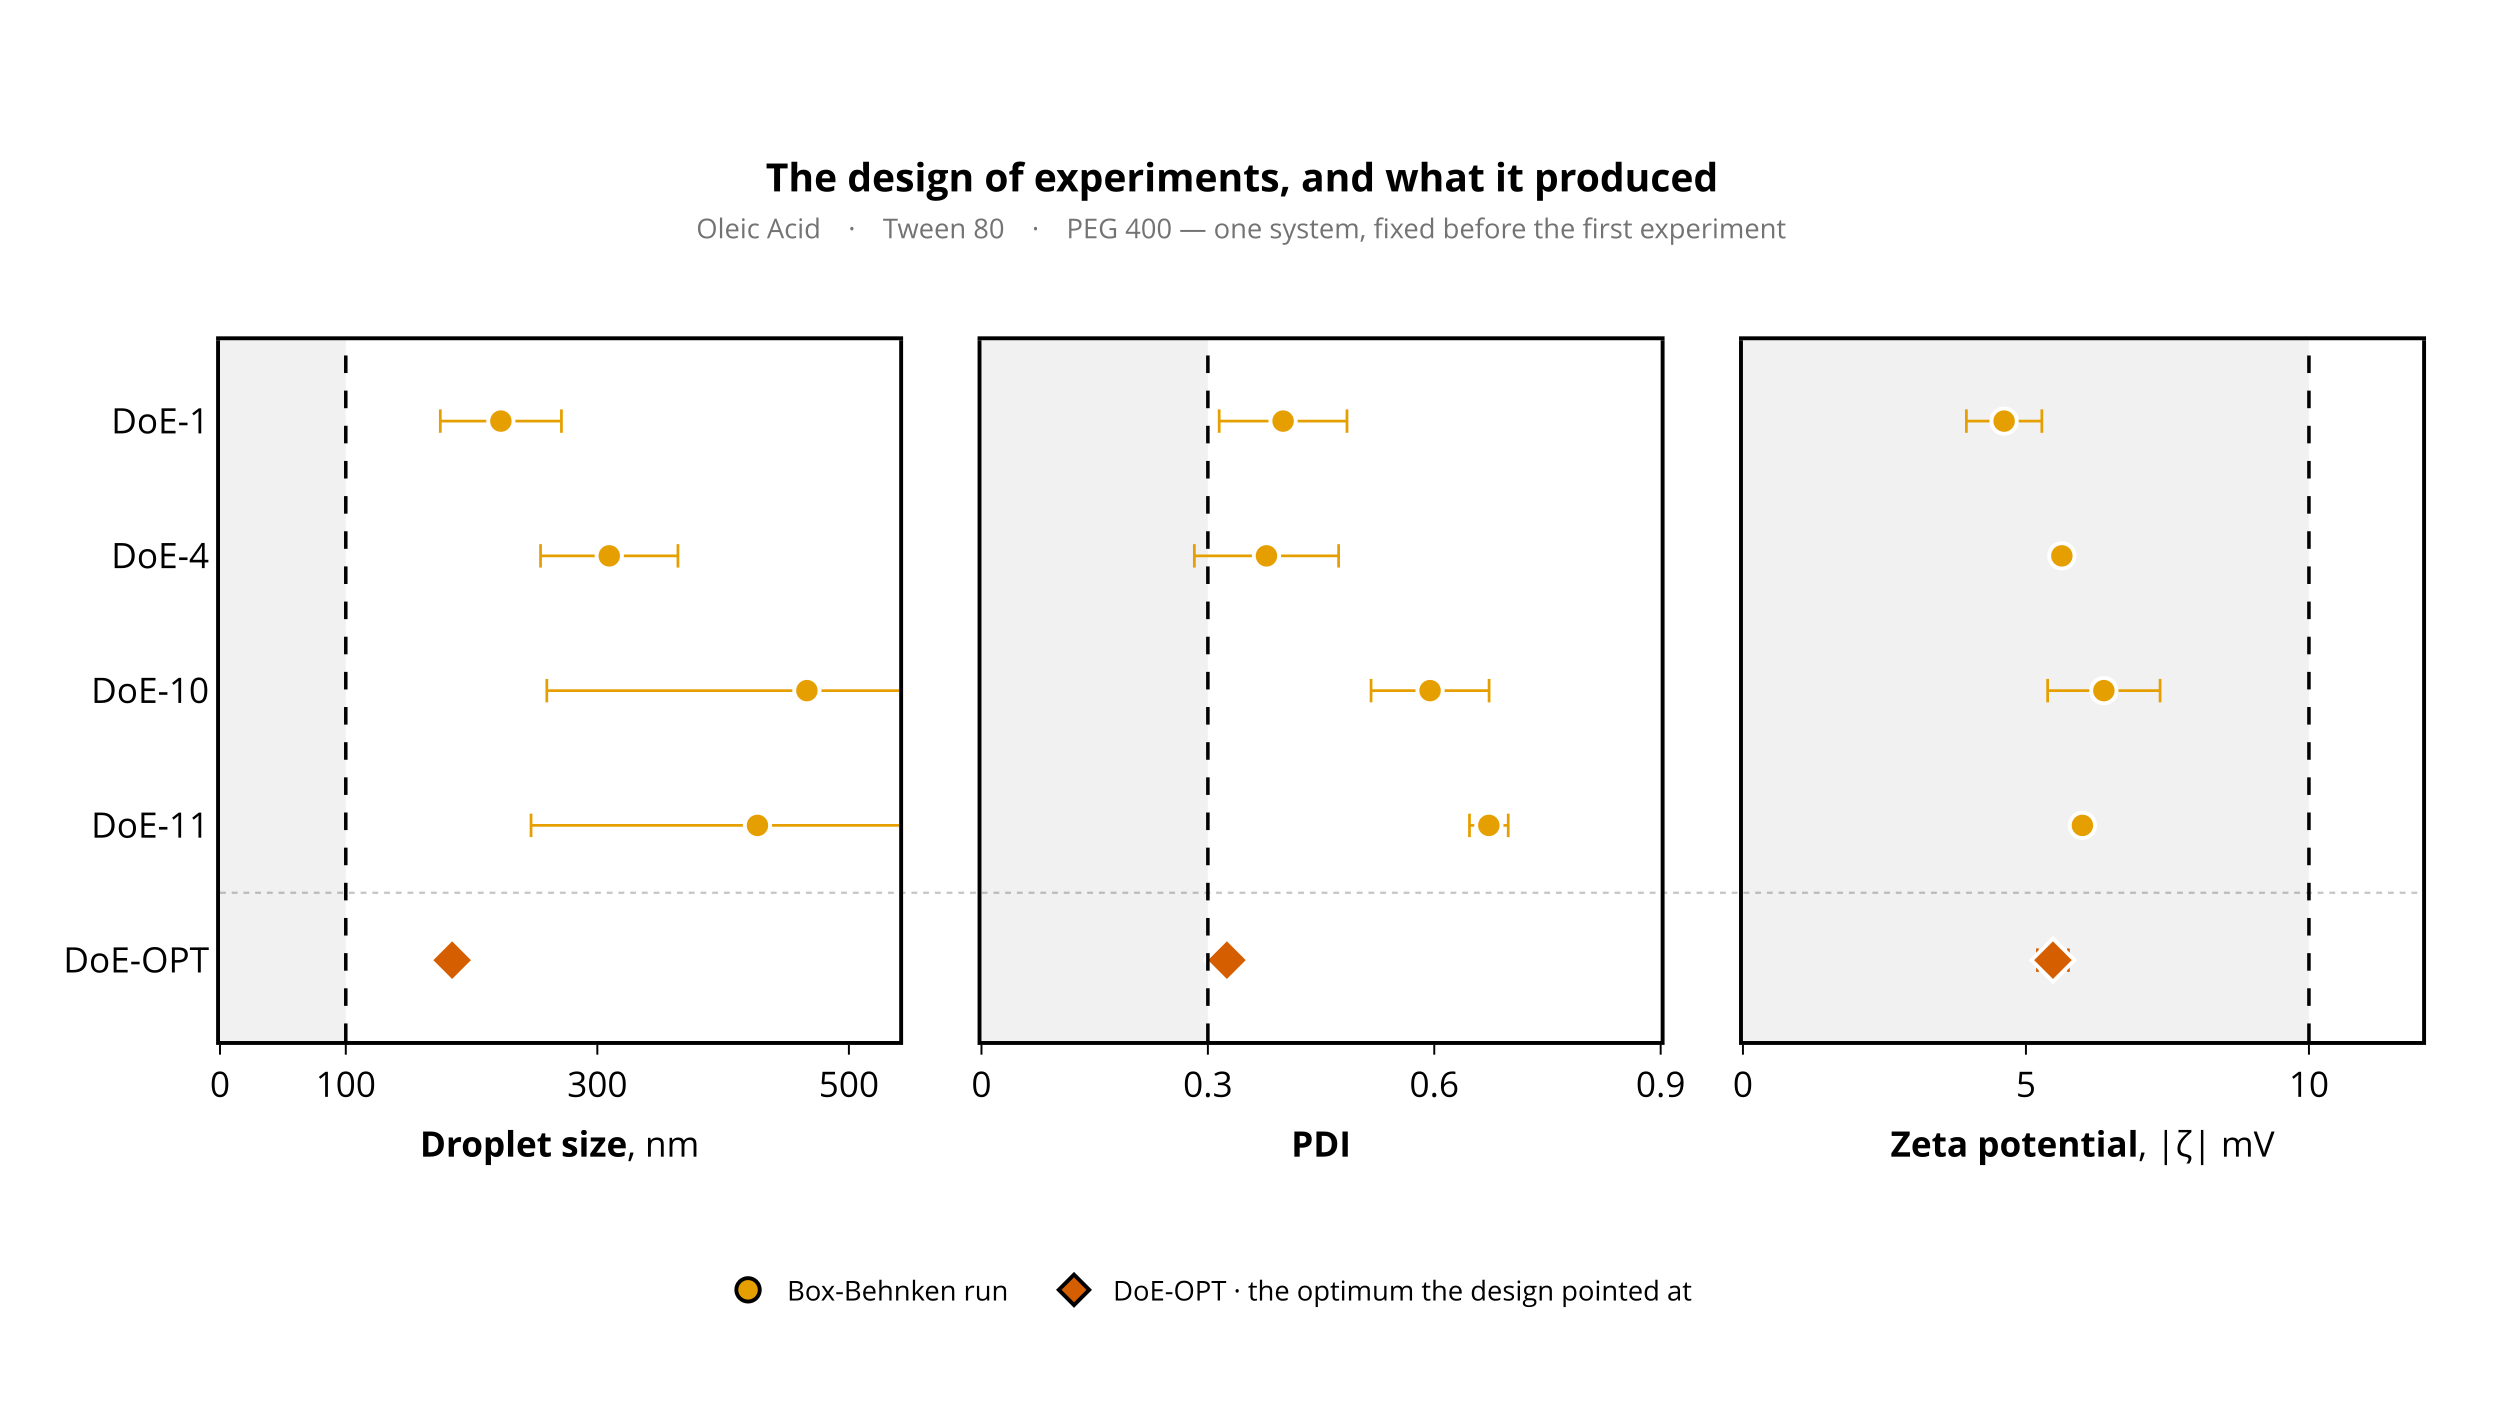
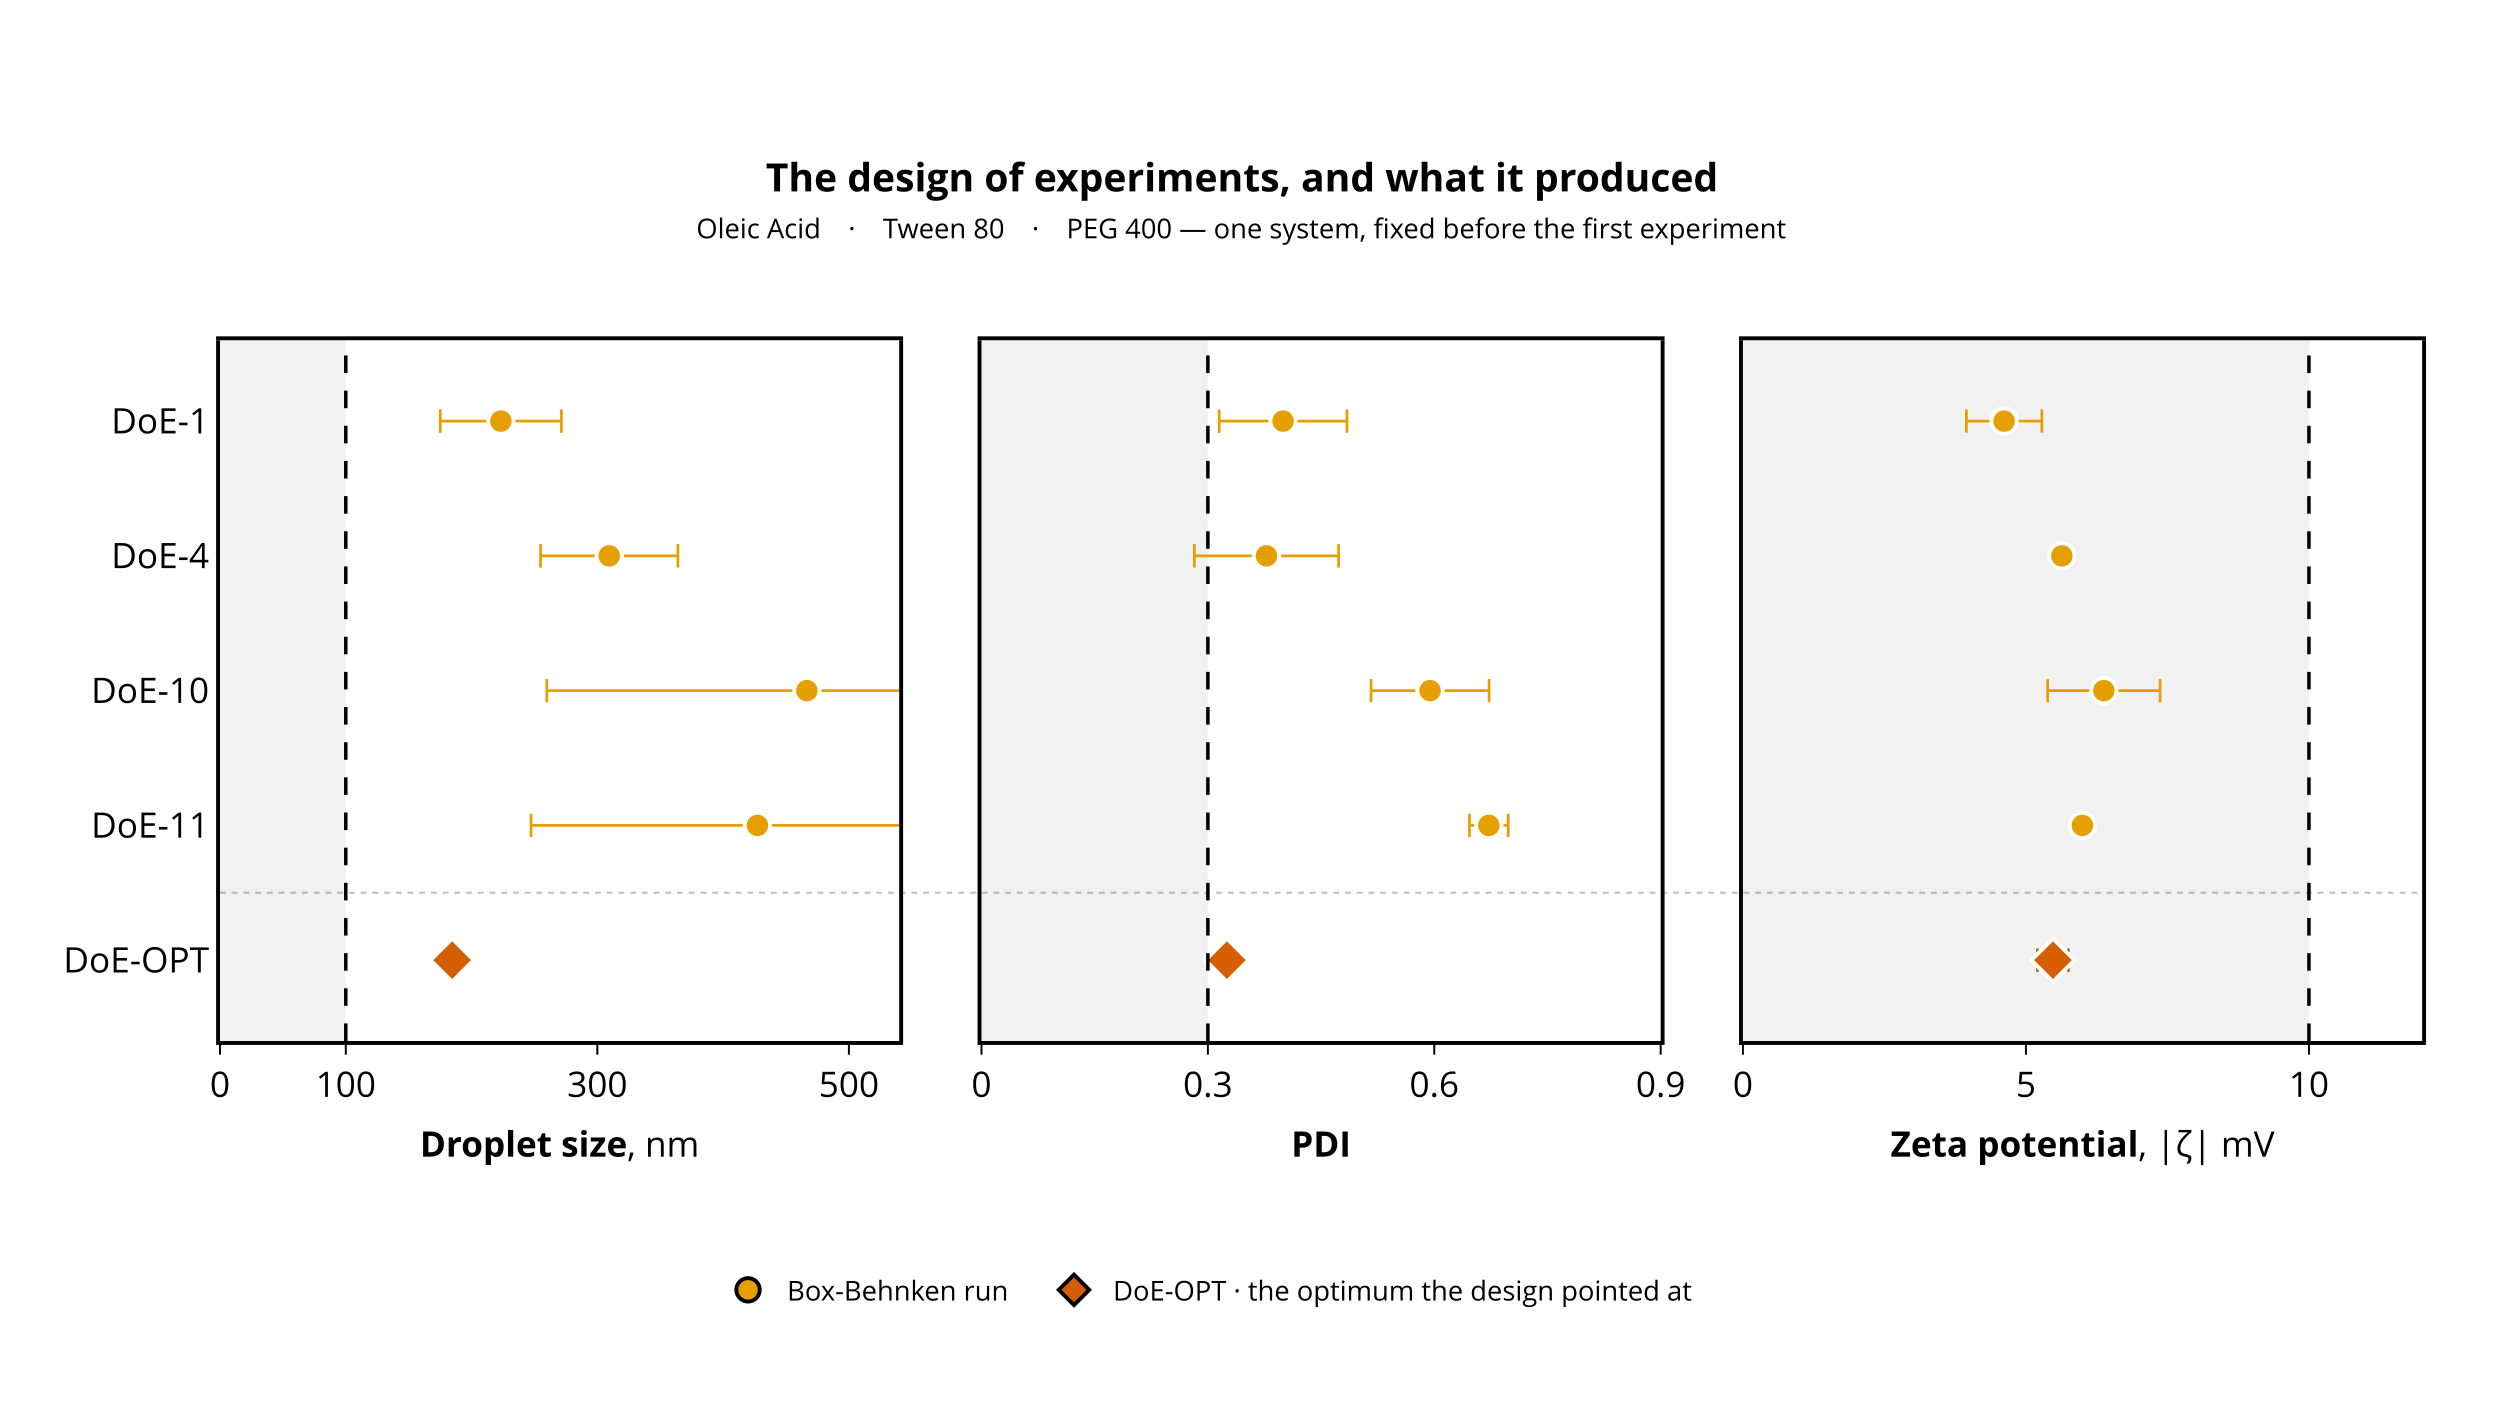
<svg xmlns="http://www.w3.org/2000/svg" class="main-svg" width="1280" height="720" style="" viewBox="0 0 1280 720">
  <rect x="0" y="0" width="1280" height="720" style="fill: rgb(255, 255, 255); fill-opacity: 1;" />
-   <defs id="defs-2c8b82">
+   <defs id="defs-01454b">
    <g class="clips">
-       <clipPath id="clip2c8b82xyplot" class="plotclip">
+       <clipPath id="clip01454bxyplot" class="plotclip">
        <rect width="347.746" height="358.8" />
      </clipPath>
-       <clipPath id="clip2c8b82x2y2plot" class="plotclip">
+       <clipPath id="clip01454bx2y2plot" class="plotclip">
        <rect width="347.746" height="358.8" />
      </clipPath>
-       <clipPath id="clip2c8b82x3y3plot" class="plotclip">
+       <clipPath id="clip01454bx3y3plot" class="plotclip">
        <rect width="347.746" height="358.8" />
      </clipPath>
-       <clipPath class="axesclip" id="clip2c8b82x">
+       <clipPath class="axesclip" id="clip01454bx">
        <rect x="112.642" y="0" width="347.746" height="720" />
      </clipPath>
-       <clipPath class="axesclip" id="clip2c8b82y">
+       <clipPath class="axesclip" id="clip01454by">
        <rect x="0" y="174.2" width="1280" height="358.8" />
      </clipPath>
-       <clipPath class="axesclip" id="clip2c8b82xy">
+       <clipPath class="axesclip" id="clip01454bxy">
        <rect x="112.642" y="174.2" width="347.746" height="358.8" />
      </clipPath>
-       <clipPath class="axesclip" id="clip2c8b82y2">
+       <clipPath class="axesclip" id="clip01454by2">
        <rect x="0" y="174.2" width="1280" height="358.8" />
      </clipPath>
-       <clipPath class="axesclip" id="clip2c8b82xy2">
+       <clipPath class="axesclip" id="clip01454bxy2">
        <rect x="112.642" y="174.2" width="347.746" height="358.8" />
      </clipPath>
-       <clipPath class="axesclip" id="clip2c8b82y3">
+       <clipPath class="axesclip" id="clip01454by3">
        <rect x="0" y="174.2" width="1280" height="358.8" />
      </clipPath>
-       <clipPath class="axesclip" id="clip2c8b82xy3">
+       <clipPath class="axesclip" id="clip01454bxy3">
        <rect x="112.642" y="174.2" width="347.746" height="358.8" />
      </clipPath>
-       <clipPath class="axesclip" id="clip2c8b82x2">
+       <clipPath class="axesclip" id="clip01454bx2">
        <rect x="502.514" y="0" width="347.746" height="720" />
      </clipPath>
-       <clipPath class="axesclip" id="clip2c8b82x2y">
+       <clipPath class="axesclip" id="clip01454bx2y">
        <rect x="502.514" y="174.2" width="347.746" height="358.8" />
      </clipPath>
-       <clipPath class="axesclip" id="clip2c8b82x2y2">
+       <clipPath class="axesclip" id="clip01454bx2y2">
        <rect x="502.514" y="174.2" width="347.746" height="358.8" />
      </clipPath>
-       <clipPath class="axesclip" id="clip2c8b82x2y3">
+       <clipPath class="axesclip" id="clip01454bx2y3">
        <rect x="502.514" y="174.2" width="347.746" height="358.8" />
      </clipPath>
-       <clipPath class="axesclip" id="clip2c8b82x3">
+       <clipPath class="axesclip" id="clip01454bx3">
        <rect x="892.386" y="0" width="347.746" height="720" />
      </clipPath>
-       <clipPath class="axesclip" id="clip2c8b82x3y">
+       <clipPath class="axesclip" id="clip01454bx3y">
        <rect x="892.386" y="174.2" width="347.746" height="358.8" />
      </clipPath>
-       <clipPath class="axesclip" id="clip2c8b82x3y2">
+       <clipPath class="axesclip" id="clip01454bx3y2">
        <rect x="892.386" y="174.2" width="347.746" height="358.8" />
      </clipPath>
-       <clipPath class="axesclip" id="clip2c8b82x3y3">
+       <clipPath class="axesclip" id="clip01454bx3y3">
        <rect x="892.386" y="174.2" width="347.746" height="358.8" />
      </clipPath>
    </g>
    <g class="gradients" />
    <g class="patterns" />
  </defs>
  <g class="bglayer" />
  <g class="layer-below">
    <g class="imagelayer" />
    <g class="shapelayer">
-       <g class="shape-group" data-index="0" clip-path="url(#clip2c8b82x)">
+       <g class="shape-group" data-index="0" clip-path="url(#clip01454bx)">
        <path data-index="0" fill-rule="evenodd" d="M112.642,533H177.042V174.2H112.642Z" style="opacity: 1; stroke: rgb(0, 0, 0); stroke-opacity: 0; fill: rgb(0, 0, 0); fill-opacity: 0.055; stroke-width: 0px;" />
      </g>
-       <g class="shape-group" data-index="2" clip-path="url(#clip2c8b82x2)">
+       <g class="shape-group" data-index="2" clip-path="url(#clip01454bx2)">
        <path data-index="2" fill-rule="evenodd" d="M502.514,533H618.434V174.2H502.514Z" style="opacity: 1; stroke: rgb(0, 0, 0); stroke-opacity: 0; fill: rgb(0, 0, 0); fill-opacity: 0.055; stroke-width: 0px;" />
      </g>
-       <g class="shape-group" data-index="4" clip-path="url(#clip2c8b82x3)">
+       <g class="shape-group" data-index="4" clip-path="url(#clip01454bx3)">
        <path data-index="4" fill-rule="evenodd" d="M892.386,533H1182.176V174.2H892.386Z" style="opacity: 1; stroke: rgb(0, 0, 0); stroke-opacity: 0; fill: rgb(0, 0, 0); fill-opacity: 0.055; stroke-width: 0px;" />
      </g>
    </g>
  </g>
  <g class="cartesianlayer">
    <g class="subplot xy">
      <g class="layer-subplot">
        <g class="shapelayer" />
        <g class="imagelayer" />
      </g>
      <g class="minor-gridlayer">
        <g class="x" />
        <g class="y" />
      </g>
      <g class="gridlayer">
        <g class="x" />
        <g class="y" />
      </g>
      <g class="zerolinelayer" />
      <g class="layer-between">
        <g class="shapelayer" />
        <g class="imagelayer" />
      </g>
      <path class="xlines-below" />
      <path class="ylines-below" />
      <g class="overlines-below" />
      <g class="xaxislayer-below" />
      <g class="yaxislayer-below" />
      <g class="overaxes-below" />
      <g class="overplot">
-         <g class="xy" transform="translate(112.642,174.2)" clip-path="url(#clip2c8b82xyplot)">
+         <g class="xy" transform="translate(112.642,174.2)" clip-path="url(#clip01454bxyplot)">
          <g class="scatterlayer mlayer">
-             <g class="trace scatter trace3773eb" style="stroke-miterlimit: 2; opacity: 1;">
+             <g class="trace scatter trace70a581" style="stroke-miterlimit: 2; opacity: 1;">
              <g class="fills" />
              <g class="errorbars">
                <g class="errorbar" style="opacity: 1;">
                  <path class="xerror" d="M174.81,35.4v12m0,-6H112.79m0,-6v12" style="vector-effect: none; stroke-width: 1.4px; stroke: rgb(230, 159, 0); stroke-opacity: 1;" />
                </g>
                <g class="errorbar" style="opacity: 1;">
                  <path class="xerror" d="M234.47,104.4v12m0,-6H164.12m0,-6v12" style="vector-effect: none; stroke-width: 1.4px; stroke: rgb(230, 159, 0); stroke-opacity: 1;" />
                </g>
                <g class="errorbar" style="opacity: 1;">
                  <path class="xerror" d="M433.65,173.4v12m0,-6H167.33m0,-6v12" style="vector-effect: none; stroke-width: 1.4px; stroke: rgb(230, 159, 0); stroke-opacity: 1;" />
                </g>
                <g class="errorbar" style="opacity: 1;">
                  <path class="xerror" d="M391.12,242.4v12m0,-6H159.25m0,-6v12" style="vector-effect: none; stroke-width: 1.4px; stroke: rgb(230, 159, 0); stroke-opacity: 1;" />
                </g>
              </g>
              <g class="lines" />
              <g class="points">
                <path class="point" transform="translate(143.8,41.4)" d="M6.5,0A6.5,6.5 0 1,1 0,-6.5A6.5,6.5 0 0,1 6.5,0Z" style="opacity: 1; stroke-width: 2px; fill: rgb(230, 159, 0); fill-opacity: 1; stroke: rgb(255, 255, 255); stroke-opacity: 1;" />
                <path class="point" transform="translate(199.3,110.4)" d="M6.5,0A6.5,6.5 0 1,1 0,-6.5A6.5,6.5 0 0,1 6.5,0Z" style="opacity: 1; stroke-width: 2px; fill: rgb(230, 159, 0); fill-opacity: 1; stroke: rgb(255, 255, 255); stroke-opacity: 1;" />
                <path class="point" transform="translate(300.49,179.4)" d="M6.5,0A6.5,6.5 0 1,1 0,-6.5A6.5,6.5 0 0,1 6.5,0Z" style="opacity: 1; stroke-width: 2px; fill: rgb(230, 159, 0); fill-opacity: 1; stroke: rgb(255, 255, 255); stroke-opacity: 1;" />
                <path class="point" transform="translate(275.18,248.4)" d="M6.5,0A6.5,6.5 0 1,1 0,-6.5A6.5,6.5 0 0,1 6.5,0Z" style="opacity: 1; stroke-width: 2px; fill: rgb(230, 159, 0); fill-opacity: 1; stroke: rgb(255, 255, 255); stroke-opacity: 1;" />
              </g>
              <g class="text" />
            </g>
-             <g class="trace scatter tracead0c1f" style="stroke-miterlimit: 2; opacity: 1;">
+             <g class="trace scatter trace1ca109" style="stroke-miterlimit: 2; opacity: 1;">
              <g class="fills" />
              <g class="errorbars">
                <g class="errorbar" style="opacity: 1;">
                  <path class="xerror" d="M122.21,311.4v12m0,-6H115.5m0,-6v12" style="vector-effect: none; stroke-width: 1.4px; stroke: rgb(213, 94, 0); stroke-opacity: 1;" />
                </g>
              </g>
              <g class="lines" />
              <g class="points">
                <path class="point" transform="translate(118.85,317.4)" d="M11.05,0L0,11.05L-11.05,0L0,-11.05Z" style="opacity: 1; stroke-width: 2px; fill: rgb(213, 94, 0); fill-opacity: 1; stroke: rgb(255, 255, 255); stroke-opacity: 1;" />
              </g>
              <g class="text" />
            </g>
-             <g class="trace scatter trace06fff3" style="stroke-miterlimit: 2; opacity: 1;">
+             <g class="trace scatter tracee0b33a" style="stroke-miterlimit: 2; opacity: 1;">
              <g class="fills" />
              <g class="errorbars" />
              <g class="lines" />
              <g class="points" />
              <g class="text" />
            </g>
-             <g class="trace scatter tracef878f1" style="stroke-miterlimit: 2; opacity: 1;">
+             <g class="trace scatter trace2e98ea" style="stroke-miterlimit: 2; opacity: 1;">
              <g class="fills" />
              <g class="errorbars" />
              <g class="lines" />
              <g class="points" />
              <g class="text" />
            </g>
          </g>
        </g>
      </g>
      <g class="zerolinelayer-above" />
      <path class="xlines-above crisp" d="M110.642,534H462.388M110.642,173.2H462.388" style="fill: none; stroke-width: 2px; stroke: rgb(0, 0, 0); stroke-opacity: 1;" />
      <path class="ylines-above crisp" d="M111.642,174.2V533M461.388,174.2V533" style="fill: none; stroke-width: 2px; stroke: rgb(0, 0, 0); stroke-opacity: 1;" />
      <g class="overlines-above" />
      <g class="xaxislayer-above">
        <path class="xtick ticks crisp" d="M0,535v5" transform="translate(112.642,0)" style="stroke: rgb(0, 0, 0); stroke-opacity: 1; stroke-width: 1px;" />
        <path class="xtick ticks crisp" d="M0,535v5" transform="translate(177.042,0)" style="stroke: rgb(0, 0, 0); stroke-opacity: 1; stroke-width: 1px;" />
        <path class="xtick ticks crisp" d="M0,535v5" transform="translate(305.832,0)" style="stroke: rgb(0, 0, 0); stroke-opacity: 1; stroke-width: 1px;" />
        <path class="xtick ticks crisp" d="M0,535v5" transform="translate(434.632,0)" style="stroke: rgb(0, 0, 0); stroke-opacity: 1; stroke-width: 1px;" />
        <g class="xtick">
          <text text-anchor="middle" x="0" y="561.6" transform="translate(112.642,0)" style="font-family: 'Open Sans', verdana, arial, sans-serif; font-size: 18px; fill: rgb(0, 0, 0); fill-opacity: 1; white-space: pre;">0</text>
        </g>
        <g class="xtick">
          <text text-anchor="middle" x="0" y="561.6" style="font-family: 'Open Sans', verdana, arial, sans-serif; font-size: 18px; fill: rgb(0, 0, 0); fill-opacity: 1; white-space: pre;" transform="translate(177.042,0)">100</text>
        </g>
        <g class="xtick">
          <text text-anchor="middle" x="0" y="561.6" style="font-family: 'Open Sans', verdana, arial, sans-serif; font-size: 18px; fill: rgb(0, 0, 0); fill-opacity: 1; white-space: pre;" transform="translate(305.832,0)">300</text>
        </g>
        <g class="xtick">
          <text text-anchor="middle" x="0" y="561.6" style="font-family: 'Open Sans', verdana, arial, sans-serif; font-size: 18px; fill: rgb(0, 0, 0); fill-opacity: 1; white-space: pre;" transform="translate(434.632,0)">500</text>
        </g>
      </g>
      <g class="yaxislayer-above">
        <g class="ytick">
          <text text-anchor="end" x="107.042" y="6.3" transform="translate(0,215.6)" style="font-family: 'Open Sans', verdana, arial, sans-serif; font-size: 18px; fill: rgb(0, 0, 0); fill-opacity: 1; white-space: pre;">DoE-1</text>
        </g>
        <g class="ytick">
          <text text-anchor="end" x="107.042" y="6.3" style="font-family: 'Open Sans', verdana, arial, sans-serif; font-size: 18px; fill: rgb(0, 0, 0); fill-opacity: 1; white-space: pre;" transform="translate(0,284.6)">DoE-4</text>
        </g>
        <g class="ytick">
          <text text-anchor="end" x="107.042" y="6.3" style="font-family: 'Open Sans', verdana, arial, sans-serif; font-size: 18px; fill: rgb(0, 0, 0); fill-opacity: 1; white-space: pre;" transform="translate(0,353.6)">DoE-10</text>
        </g>
        <g class="ytick">
          <text text-anchor="end" x="107.042" y="6.3" style="font-family: 'Open Sans', verdana, arial, sans-serif; font-size: 18px; fill: rgb(0, 0, 0); fill-opacity: 1; white-space: pre;" transform="translate(0,422.6)">DoE-11</text>
        </g>
        <g class="ytick">
          <text text-anchor="end" x="107.042" y="6.3" style="font-family: 'Open Sans', verdana, arial, sans-serif; font-size: 18px; fill: rgb(0, 0, 0); fill-opacity: 1; white-space: pre;" transform="translate(0,491.6)">DoE-OPT</text>
        </g>
      </g>
      <g class="overaxes-above" />
    </g>
    <g class="subplot x2y2">
      <g class="layer-subplot">
        <g class="shapelayer" />
        <g class="imagelayer" />
      </g>
      <g class="minor-gridlayer">
        <g class="x2" />
        <g class="y2" />
      </g>
      <g class="gridlayer">
        <g class="x2" />
        <g class="y2" />
      </g>
      <g class="zerolinelayer" />
      <g class="layer-between">
        <g class="shapelayer" />
        <g class="imagelayer" />
      </g>
      <path class="xlines-below" />
      <path class="ylines-below" />
      <g class="overlines-below" />
      <g class="xaxislayer-below" />
      <g class="yaxislayer-below" />
      <g class="overaxes-below" />
      <g class="overplot">
-         <g class="x2y2" transform="translate(502.514,174.2)" clip-path="url(#clip2c8b82x2y2plot)">
+         <g class="x2y2" transform="translate(502.514,174.2)" clip-path="url(#clip01454bx2y2plot)">
          <g class="scatterlayer mlayer">
-             <g class="trace scatter trace37a5aa" style="stroke-miterlimit: 2; opacity: 1;">
+             <g class="trace scatter traceccd67b" style="stroke-miterlimit: 2; opacity: 1;">
              <g class="fills" />
              <g class="errorbars">
                <g class="errorbar" style="opacity: 1;">
                  <path class="xerror" d="M187.14,35.4v12m0,-6H121.71m0,-6v12" style="vector-effect: none; stroke-width: 1.4px; stroke: rgb(230, 159, 0); stroke-opacity: 1;" />
                </g>
                <g class="errorbar" style="opacity: 1;">
                  <path class="xerror" d="M182.86,104.4v12m0,-6H108.99m0,-6v12" style="vector-effect: none; stroke-width: 1.4px; stroke: rgb(230, 159, 0); stroke-opacity: 1;" />
                </g>
                <g class="errorbar" style="opacity: 1;">
                  <path class="xerror" d="M259.9,173.4v12m0,-6H199.47m0,-6v12" style="vector-effect: none; stroke-width: 1.4px; stroke: rgb(230, 159, 0); stroke-opacity: 1;" />
                </g>
                <g class="errorbar" style="opacity: 1;">
                  <path class="xerror" d="M269.7,242.4v12m0,-6H249.86m0,-6v12" style="vector-effect: none; stroke-width: 1.4px; stroke: rgb(230, 159, 0); stroke-opacity: 1;" />
                </g>
              </g>
              <g class="lines" />
              <g class="points">
                <path class="point" transform="translate(154.42,41.4)" d="M6.5,0A6.5,6.5 0 1,1 0,-6.5A6.5,6.5 0 0,1 6.5,0Z" style="opacity: 1; stroke-width: 2px; fill: rgb(230, 159, 0); fill-opacity: 1; stroke: rgb(255, 255, 255); stroke-opacity: 1;" />
                <path class="point" transform="translate(145.92,110.4)" d="M6.5,0A6.5,6.5 0 1,1 0,-6.5A6.5,6.5 0 0,1 6.5,0Z" style="opacity: 1; stroke-width: 2px; fill: rgb(230, 159, 0); fill-opacity: 1; stroke: rgb(255, 255, 255); stroke-opacity: 1;" />
                <path class="point" transform="translate(229.68,179.4)" d="M6.5,0A6.5,6.5 0 1,1 0,-6.5A6.5,6.5 0 0,1 6.5,0Z" style="opacity: 1; stroke-width: 2px; fill: rgb(230, 159, 0); fill-opacity: 1; stroke: rgb(255, 255, 255); stroke-opacity: 1;" />
                <path class="point" transform="translate(259.78,248.4)" d="M6.5,0A6.5,6.5 0 1,1 0,-6.5A6.5,6.5 0 0,1 6.5,0Z" style="opacity: 1; stroke-width: 2px; fill: rgb(230, 159, 0); fill-opacity: 1; stroke: rgb(255, 255, 255); stroke-opacity: 1;" />
              </g>
              <g class="text" />
            </g>
-             <g class="trace scatter trace30b5db" style="stroke-miterlimit: 2; opacity: 1;">
+             <g class="trace scatter traceda841b" style="stroke-miterlimit: 2; opacity: 1;">
              <g class="fills" />
              <g class="errorbars">
                <g class="errorbar" style="opacity: 1;">
                  <path class="xerror" d="M131.02,311.4v12m0,-6H120.27m0,-6v12" style="vector-effect: none; stroke-width: 1.4px; stroke: rgb(213, 94, 0); stroke-opacity: 1;" />
                </g>
              </g>
              <g class="lines" />
              <g class="points">
                <path class="point" transform="translate(125.65,317.4)" d="M11.05,0L0,11.05L-11.05,0L0,-11.05Z" style="opacity: 1; stroke-width: 2px; fill: rgb(213, 94, 0); fill-opacity: 1; stroke: rgb(255, 255, 255); stroke-opacity: 1;" />
              </g>
              <g class="text" />
            </g>
          </g>
        </g>
      </g>
      <g class="zerolinelayer-above" />
      <path class="xlines-above crisp" d="M500.514,534H852.26M500.514,173.2H852.26" style="fill: none; stroke-width: 2px; stroke: rgb(0, 0, 0); stroke-opacity: 1;" />
      <path class="ylines-above crisp" d="M501.514,174.2V533M851.26,174.2V533" style="fill: none; stroke-width: 2px; stroke: rgb(0, 0, 0); stroke-opacity: 1;" />
      <g class="overlines-above" />
      <g class="xaxislayer-above">
        <path class="x2tick ticks crisp" d="M0,535v5" transform="translate(502.514,0)" style="stroke: rgb(0, 0, 0); stroke-opacity: 1; stroke-width: 1px;" />
        <path class="x2tick ticks crisp" d="M0,535v5" transform="translate(618.434,0)" style="stroke: rgb(0, 0, 0); stroke-opacity: 1; stroke-width: 1px;" />
        <path class="x2tick ticks crisp" d="M0,535v5" transform="translate(734.344,0)" style="stroke: rgb(0, 0, 0); stroke-opacity: 1; stroke-width: 1px;" />
        <path class="x2tick ticks crisp" d="M0,535v5" transform="translate(850.264,0)" style="stroke: rgb(0, 0, 0); stroke-opacity: 1; stroke-width: 1px;" />
        <g class="x2tick">
          <text text-anchor="middle" x="0" y="561.6" transform="translate(502.514,0)" style="font-family: 'Open Sans', verdana, arial, sans-serif; font-size: 18px; fill: rgb(0, 0, 0); fill-opacity: 1; white-space: pre;">0</text>
        </g>
        <g class="x2tick">
          <text text-anchor="middle" x="0" y="561.6" style="font-family: 'Open Sans', verdana, arial, sans-serif; font-size: 18px; fill: rgb(0, 0, 0); fill-opacity: 1; white-space: pre;" transform="translate(618.434,0)">0.3</text>
        </g>
        <g class="x2tick">
          <text text-anchor="middle" x="0" y="561.6" style="font-family: 'Open Sans', verdana, arial, sans-serif; font-size: 18px; fill: rgb(0, 0, 0); fill-opacity: 1; white-space: pre;" transform="translate(734.344,0)">0.6</text>
        </g>
        <g class="x2tick">
          <text text-anchor="middle" x="0" y="561.6" style="font-family: 'Open Sans', verdana, arial, sans-serif; font-size: 18px; fill: rgb(0, 0, 0); fill-opacity: 1; white-space: pre;" transform="translate(850.264,0)">0.9</text>
        </g>
      </g>
      <g class="yaxislayer-above" />
      <g class="overaxes-above" />
    </g>
    <g class="subplot x3y3">
      <g class="layer-subplot">
        <g class="shapelayer" />
        <g class="imagelayer" />
      </g>
      <g class="minor-gridlayer">
        <g class="x3" />
        <g class="y3" />
      </g>
      <g class="gridlayer">
        <g class="x3" />
        <g class="y3" />
      </g>
      <g class="zerolinelayer" />
      <g class="layer-between">
        <g class="shapelayer" />
        <g class="imagelayer" />
      </g>
      <path class="xlines-below" />
      <path class="ylines-below" />
      <g class="overlines-below" />
      <g class="xaxislayer-below" />
      <g class="yaxislayer-below" />
      <g class="overaxes-below" />
      <g class="overplot">
-         <g class="x3y3" transform="translate(892.386,174.2)" clip-path="url(#clip2c8b82x3y3plot)">
+         <g class="x3y3" transform="translate(892.386,174.2)" clip-path="url(#clip01454bx3y3plot)">
          <g class="scatterlayer mlayer">
-             <g class="trace scatter trace7c0e71" style="stroke-miterlimit: 2; opacity: 1;">
+             <g class="trace scatter trace1ca3e4" style="stroke-miterlimit: 2; opacity: 1;">
              <g class="fills" />
              <g class="errorbars">
                <g class="errorbar" style="opacity: 1;">
                  <path class="xerror" d="M153.04,35.4v12m0,-6H114.4m0,-6v12" style="vector-effect: none; stroke-width: 1.4px; stroke: rgb(230, 159, 0); stroke-opacity: 1;" />
                </g>
                <g class="errorbar" style="opacity: 1;">
                  <path class="xerror" d="M165.5,104.4v12m0,-6H161.06m0,-6v12" style="vector-effect: none; stroke-width: 1.4px; stroke: rgb(230, 159, 0); stroke-opacity: 1;" />
                </g>
                <g class="errorbar" style="opacity: 1;">
                  <path class="xerror" d="M213.58,173.4v12m0,-6H156m0,-6v12" style="vector-effect: none; stroke-width: 1.4px; stroke: rgb(230, 159, 0); stroke-opacity: 1;" />
                </g>
                <g class="errorbar" style="opacity: 1;">
                  <path class="xerror" d="M177.04,242.4v12m0,-6H170.57m0,-6v12" style="vector-effect: none; stroke-width: 1.4px; stroke: rgb(230, 159, 0); stroke-opacity: 1;" />
                </g>
              </g>
              <g class="lines" />
              <g class="points">
                <path class="point" transform="translate(133.72,41.4)" d="M6.5,0A6.5,6.5 0 1,1 0,-6.5A6.5,6.5 0 0,1 6.5,0Z" style="opacity: 1; stroke-width: 2px; fill: rgb(230, 159, 0); fill-opacity: 1; stroke: rgb(255, 255, 255); stroke-opacity: 1;" />
                <path class="point" transform="translate(163.28,110.4)" d="M6.5,0A6.5,6.5 0 1,1 0,-6.5A6.5,6.5 0 0,1 6.5,0Z" style="opacity: 1; stroke-width: 2px; fill: rgb(230, 159, 0); fill-opacity: 1; stroke: rgb(255, 255, 255); stroke-opacity: 1;" />
                <path class="point" transform="translate(184.79,179.4)" d="M6.5,0A6.5,6.5 0 1,1 0,-6.5A6.5,6.5 0 0,1 6.5,0Z" style="opacity: 1; stroke-width: 2px; fill: rgb(230, 159, 0); fill-opacity: 1; stroke: rgb(255, 255, 255); stroke-opacity: 1;" />
                <path class="point" transform="translate(173.81,248.4)" d="M6.5,0A6.5,6.5 0 1,1 0,-6.5A6.5,6.5 0 0,1 6.5,0Z" style="opacity: 1; stroke-width: 2px; fill: rgb(230, 159, 0); fill-opacity: 1; stroke: rgb(255, 255, 255); stroke-opacity: 1;" />
              </g>
              <g class="text" />
            </g>
-             <g class="trace scatter traced8ee74" style="stroke-miterlimit: 2; opacity: 1;">
+             <g class="trace scatter tracecbf135" style="stroke-miterlimit: 2; opacity: 1;">
              <g class="fills" />
              <g class="errorbars">
                <g class="errorbar" style="opacity: 1;">
                  <path class="xerror" d="M166.64,311.4v12m0,-6H150.79m0,-6v12" style="vector-effect: none; stroke-width: 1.4px; stroke: rgb(213, 94, 0); stroke-opacity: 1;" />
                </g>
              </g>
              <g class="lines" />
              <g class="points">
                <path class="point" transform="translate(158.72,317.4)" d="M11.05,0L0,11.05L-11.05,0L0,-11.05Z" style="opacity: 1; stroke-width: 2px; fill: rgb(213, 94, 0); fill-opacity: 1; stroke: rgb(255, 255, 255); stroke-opacity: 1;" />
              </g>
              <g class="text" />
            </g>
          </g>
        </g>
      </g>
      <g class="zerolinelayer-above" />
      <path class="xlines-above crisp" d="M890.386,534H1242.132M890.386,173.2H1242.132" style="fill: none; stroke-width: 2px; stroke: rgb(0, 0, 0); stroke-opacity: 1;" />
      <path class="ylines-above crisp" d="M891.386,174.2V533M1241.132,174.2V533" style="fill: none; stroke-width: 2px; stroke: rgb(0, 0, 0); stroke-opacity: 1;" />
      <g class="overlines-above" />
      <g class="xaxislayer-above">
        <path class="x3tick ticks crisp" d="M0,535v5" transform="translate(892.386,0)" style="stroke: rgb(0, 0, 0); stroke-opacity: 1; stroke-width: 1px;" />
        <path class="x3tick ticks crisp" d="M0,535v5" transform="translate(1037.276,0)" style="stroke: rgb(0, 0, 0); stroke-opacity: 1; stroke-width: 1px;" />
        <path class="x3tick ticks crisp" d="M0,535v5" transform="translate(1182.176,0)" style="stroke: rgb(0, 0, 0); stroke-opacity: 1; stroke-width: 1px;" />
        <g class="x3tick">
          <text text-anchor="middle" x="0" y="561.6" transform="translate(892.386,0)" style="font-family: 'Open Sans', verdana, arial, sans-serif; font-size: 18px; fill: rgb(0, 0, 0); fill-opacity: 1; white-space: pre;">0</text>
        </g>
        <g class="x3tick">
          <text text-anchor="middle" x="0" y="561.6" style="font-family: 'Open Sans', verdana, arial, sans-serif; font-size: 18px; fill: rgb(0, 0, 0); fill-opacity: 1; white-space: pre;" transform="translate(1037.276,0)">5</text>
        </g>
        <g class="x3tick">
          <text text-anchor="middle" x="0" y="561.6" style="font-family: 'Open Sans', verdana, arial, sans-serif; font-size: 18px; fill: rgb(0, 0, 0); fill-opacity: 1; white-space: pre;" transform="translate(1182.176,0)">10</text>
        </g>
      </g>
      <g class="yaxislayer-above" />
      <g class="overaxes-above" />
    </g>
  </g>
  <g class="polarlayer" />
  <g class="smithlayer" />
  <g class="ternarylayer" />
  <g class="geolayer" />
  <g class="funnelarealayer" />
  <g class="pielayer" />
  <g class="iciclelayer" />
  <g class="treemaplayer" />
  <g class="sunburstlayer" />
  <g class="glimages" />
-   <defs id="topdefs-2c8b82">
+   <defs id="topdefs-01454b">
    <g class="clips" />
-     <clipPath id="legend2c8b82">
+     <clipPath id="legend01454b">
      <rect width="545" height="32" x="0" y="0" />
    </clipPath>
  </defs>
  <g class="layer-above">
    <g class="imagelayer" />
    <g class="shapelayer">
-       <g class="shape-group" data-index="1" clip-path="url(#clip2c8b82x)">
+       <g class="shape-group" data-index="1" clip-path="url(#clip01454bx)">
        <path data-index="1" fill-rule="evenodd" d="M177.042,533L177.042,174.2" style="opacity: 1; stroke: rgb(0, 0, 0); stroke-opacity: 1; fill: rgb(0, 0, 0); fill-opacity: 0; stroke-dasharray: 9px, 9px; stroke-width: 1.8px;" />
      </g>
-       <g class="shape-group" data-index="3" clip-path="url(#clip2c8b82x2)">
+       <g class="shape-group" data-index="3" clip-path="url(#clip01454bx2)">
        <path data-index="3" fill-rule="evenodd" d="M618.434,533L618.434,174.2" style="opacity: 1; stroke: rgb(0, 0, 0); stroke-opacity: 1; fill: rgb(0, 0, 0); fill-opacity: 0; stroke-dasharray: 9px, 9px; stroke-width: 1.8px;" />
      </g>
-       <g class="shape-group" data-index="5" clip-path="url(#clip2c8b82x3)">
+       <g class="shape-group" data-index="5" clip-path="url(#clip01454bx3)">
        <path data-index="5" fill-rule="evenodd" d="M1182.176,533L1182.176,174.2" style="opacity: 1; stroke: rgb(0, 0, 0); stroke-opacity: 1; fill: rgb(0, 0, 0); fill-opacity: 0; stroke-dasharray: 9px, 9px; stroke-width: 1.8px;" />
      </g>
-       <g class="shape-group" data-index="6" clip-path="url(#clip2c8b82y)">
+       <g class="shape-group" data-index="6" clip-path="url(#clip01454by)">
        <path data-index="6" fill-rule="evenodd" d="M112.642,457.1L1240.132,457.1" style="opacity: 1; stroke: rgb(0, 0, 0); stroke-opacity: 0.22; fill: rgb(0, 0, 0); fill-opacity: 0; stroke-dasharray: 3px, 3px; stroke-width: 1.2px;" />
      </g>
    </g>
  </g>
  <g class="infolayer">
    <g class="legend" pointer-events="all" transform="translate(363,644.8)">
      <rect class="bg" shape-rendering="crispEdges" style="stroke: rgb(68, 68, 68); stroke-opacity: 1; fill: rgb(0, 0, 0); fill-opacity: 0; stroke-width: 0px;" width="545" height="32" x="0" y="0" />
-       <g class="scrollbox" transform="" clip-path="url(#legend2c8b82)">
+       <g class="scrollbox" transform="" clip-path="url(#legend01454b)">
        <g class="groups">
          <g class="traces" transform="translate(0,15.6)" style="opacity: 1;">
            <text class="legendtext" text-anchor="start" x="40" y="5.46" style="font-family: 'Open Sans', verdana, arial, sans-serif; font-size: 14px; fill: rgb(0, 0, 0); fill-opacity: 1; white-space: pre;">Box-Behnken run</text>
            <g class="layers" style="opacity: 1;">
              <g class="legendfill" />
              <g class="legendlines" />
              <g class="legendsymbols">
                <g class="legendpoints">
                  <path class="scatterpts" transform="translate(20,0)" d="M6,0A6,6 0 1,1 0,-6A6,6 0 0,1 6,0Z" style="opacity: 1; stroke-width: 2px; fill: rgb(230, 159, 0); fill-opacity: 1; stroke: rgb(0, 0, 0); stroke-opacity: 1;" />
                </g>
              </g>
            </g>
            <rect class="legendtoggle" x="0" y="-10.6" width="164.391" height="21.2" style="fill: rgb(0, 0, 0); fill-opacity: 0;" />
          </g>
          <g class="traces" transform="translate(166.8906,15.6)" style="opacity: 1;">
            <text class="legendtext" text-anchor="start" x="40" y="5.46" style="font-family: 'Open Sans', verdana, arial, sans-serif; font-size: 14px; fill: rgb(0, 0, 0); fill-opacity: 1; white-space: pre;">DoE-OPT  ·  the optimum the design pointed at</text>
            <g class="layers" style="opacity: 1;">
              <g class="legendfill" />
              <g class="legendlines" />
              <g class="legendsymbols">
                <g class="legendpoints">
                  <path class="scatterpts" transform="translate(20,0)" d="M7.8,0L0,7.8L-7.8,0L0,-7.8Z" style="opacity: 1; stroke-width: 2px; fill: rgb(213, 94, 0); fill-opacity: 1; stroke: rgb(0, 0, 0); stroke-opacity: 1;" />
                </g>
              </g>
            </g>
            <rect class="legendtoggle" x="0" y="-10.6" width="375.265" height="21.2" style="fill: rgb(0, 0, 0); fill-opacity: 0;" />
          </g>
        </g>
      </g>
      <rect class="scrollbar" rx="20" ry="3" width="0" height="0" style="fill: rgb(128, 139, 164); fill-opacity: 1;" x="0" y="0" />
    </g>
    <g class="g-gtitle" />
    <g class="g-xtitle">
      <text class="xtitle" x="286.515" y="592.2" text-anchor="middle" style="opacity: 1; font-family: 'Open Sans', verdana, arial, sans-serif; font-size: 18px; fill: rgb(0, 0, 0); fill-opacity: 1; white-space: pre;">
        <tspan style="font-weight:bold">Droplet size</tspan>, nm</text>
    </g>
    <g class="g-x2title">
      <text class="x2title" x="676.387" y="592.2" text-anchor="middle" style="opacity: 1; font-family: 'Open Sans', verdana, arial, sans-serif; font-size: 18px; fill: rgb(0, 0, 0); fill-opacity: 1; white-space: pre;">
        <tspan style="font-weight:bold">PDI</tspan>
      </text>
    </g>
    <g class="g-x3title">
      <text class="x3title" x="1066.259" y="592.2" text-anchor="middle" style="opacity: 1; font-family: 'Open Sans', verdana, arial, sans-serif; font-size: 18px; fill: rgb(0, 0, 0); fill-opacity: 1; white-space: pre;">
        <tspan style="font-weight:bold">Zeta potential</tspan>, |ζ| mV</text>
    </g>
    <g class="g-ytitle" />
    <g class="g-y2title" />
    <g class="g-y3title" />
    <g class="annotation" data-index="0" style="opacity: 1;">
      <g class="annotation-text-g" transform="rotate(0,635.5,90)">
        <g class="cursor-pointer" transform="translate(358,76)">
          <rect class="bg" x="0.5" y="0.5" width="555" height="27" style="stroke-width: 1px; stroke: rgb(0, 0, 0); stroke-opacity: 0; fill: rgb(0, 0, 0); fill-opacity: 0;" />
          <text class="annotation-text" text-anchor="middle" x="277.883" y="22" style="font-family: 'Open Sans', verdana, arial, sans-serif; font-size: 20px; fill: rgb(0, 0, 0); fill-opacity: 1; white-space: pre;">
            <tspan style="font-weight:bold">The design of experiments, and what it produced</tspan>
          </text>
        </g>
      </g>
    </g>
    <g class="annotation" data-index="1" style="opacity: 1;">
      <g class="annotation-text-g" transform="rotate(0,635.5,116.9)">
        <g class="cursor-pointer" transform="translate(331,106)">
          <rect class="bg" x="0.5" y="0.5" width="608" height="20" style="stroke-width: 1px; stroke: rgb(0, 0, 0); stroke-opacity: 0; fill: rgb(0, 0, 0); fill-opacity: 0;" />
-           <text class="annotation-text" text-anchor="middle" x="304.492" y="16" style="font-family: 'Open Sans', verdana, arial, sans-serif; font-size: 14px; fill: rgb(0, 0, 0); fill-opacity: 0.55; white-space: pre;">Oleic Acid · Tween 80 · PEG 400 — one system, fixed before the first experiment</text>
+           <text class="annotation-text" text-anchor="middle" x="304.492" y="16" style="font-family: 'Open Sans', verdana, arial, sans-serif; font-size: 14px; fill: rgb(0, 0, 0); fill-opacity: 1; white-space: pre;">Oleic Acid · Tween 80 · PEG 400 — one system, fixed before the first experiment</text>
        </g>
      </g>
    </g>
  </g>
</svg>
